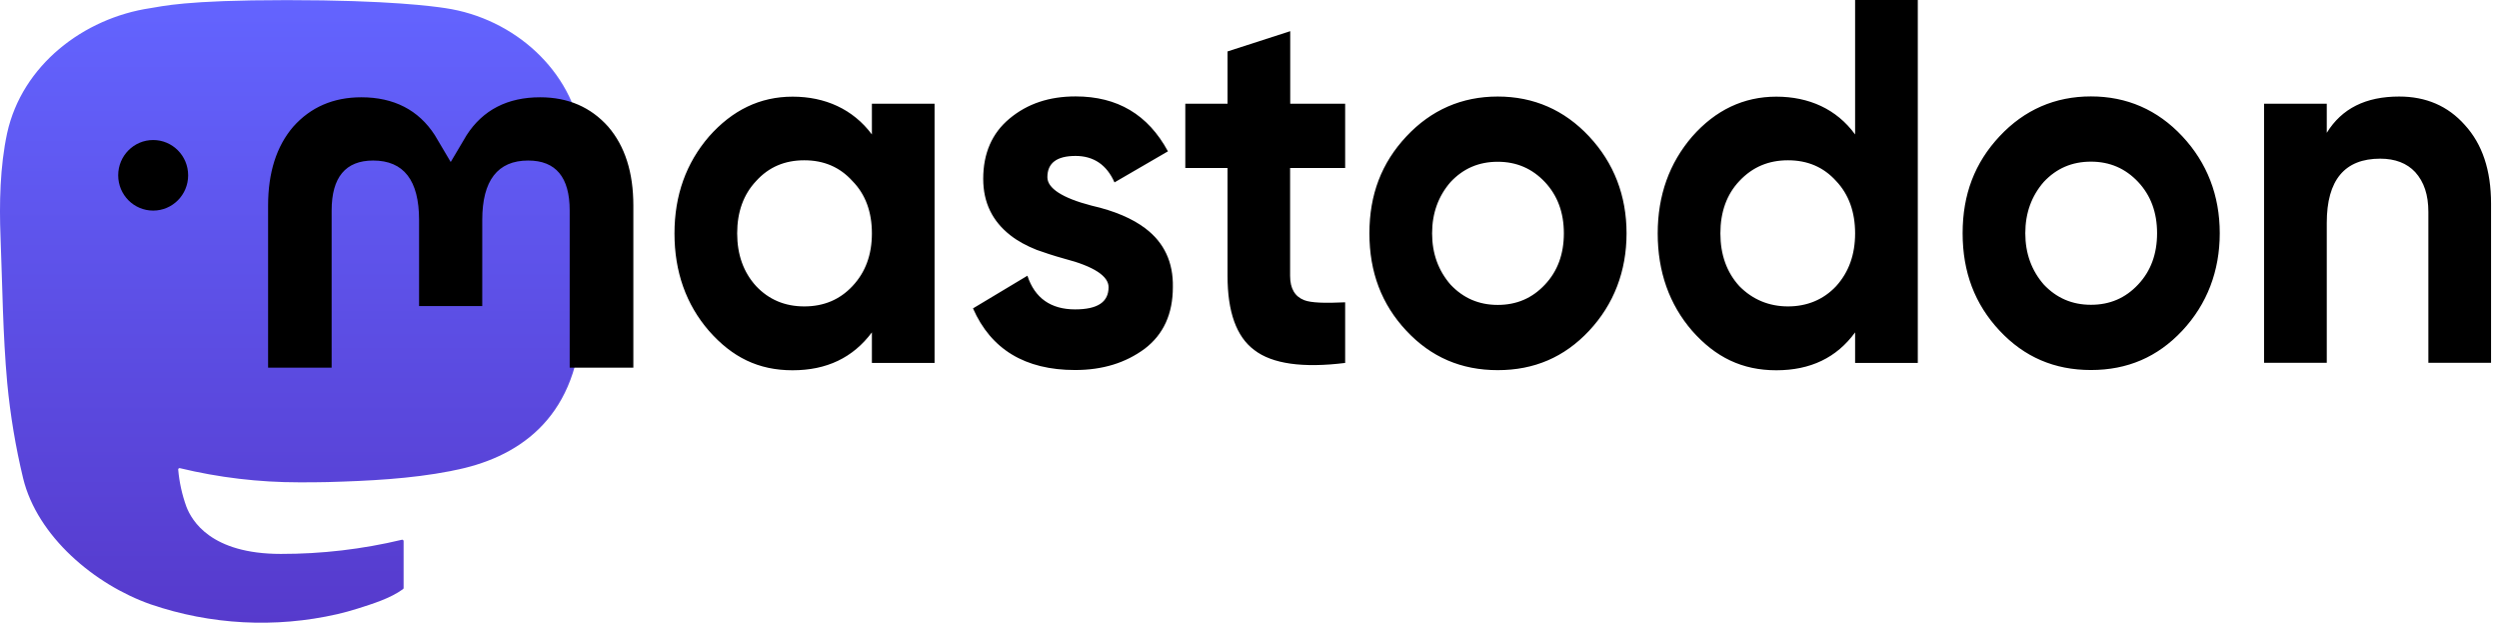
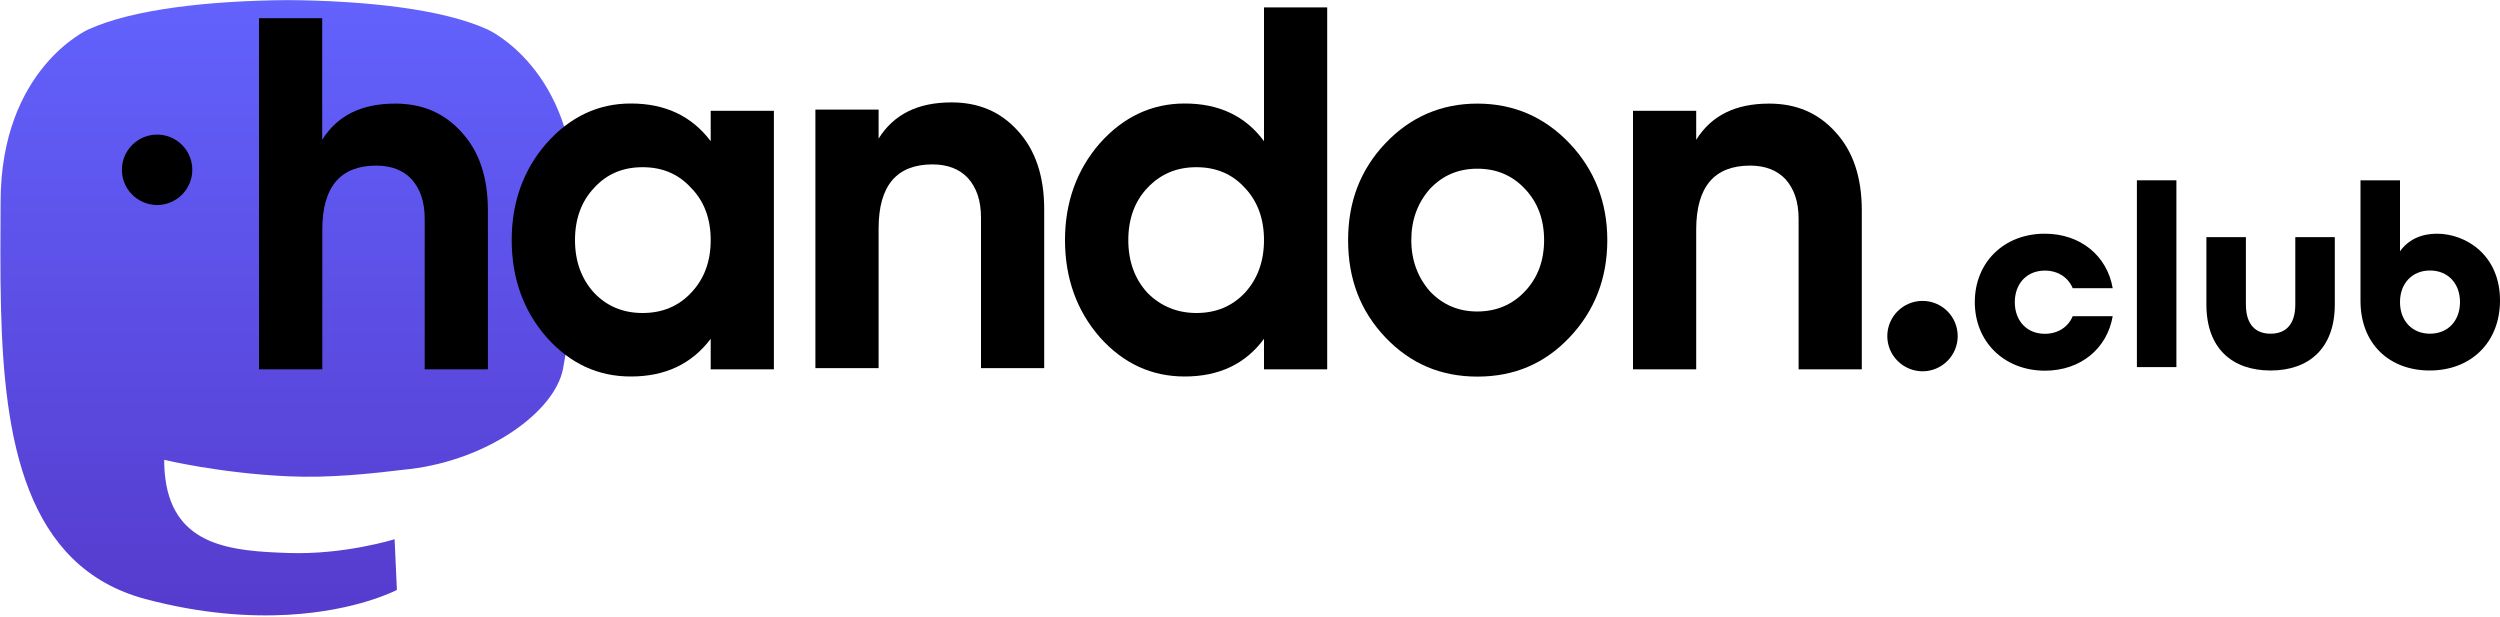
- <svg xmlns="http://www.w3.org/2000/svg" xmlns:xlink="http://www.w3.org/1999/xlink" width="261" height="66" viewBox="0 0 261 66" fill="none">
+ <svg xmlns="http://www.w3.org/2000/svg" xmlns:xlink="http://www.w3.org/1999/xlink" version="1.1" id="レイヤー_1" x="0px" y="0px" viewBox="0 0 2500 617" xml:space="preserve">
+   <linearGradient id="SVGID_1_" gradientUnits="userSpaceOnUse" x1="287.83" y1="615.372" x2="287.83" y2="0.109">
+     <stop offset="0" stop-color="#563BCD" />
+     <stop offset="1" stop-color="#6262FD" />
+   </linearGradient>
  <symbol id="logo-symbol-wordmark">
-     <path d="M60.754 14.403C59.814 7.419 53.727 1.916 46.512 0.849C45.294 0.669 40.682 0.013 29.997 0.013H29.918C19.23 0.013 16.937 0.669 15.72 0.849C8.705 1.886 2.299 6.832 0.745 13.898C-0.003 17.378 -0.083 21.237 0.056 24.776C0.254 29.851 0.293 34.918 0.753 39.973C1.072 43.331 1.628 46.661 2.417 49.941C3.894 55.997 9.875 61.037 15.734 63.093C22.008 65.237 28.754 65.593 35.218 64.121C35.929 63.956 36.632 63.764 37.325 63.545C38.897 63.046 40.738 62.487 42.091 61.507C42.11 61.493 42.125 61.475 42.136 61.455C42.147 61.434 42.153 61.412 42.153 61.389V56.49C42.153 56.469 42.148 56.447 42.138 56.428C42.129 56.409 42.115 56.392 42.098 56.379C42.081 56.365 42.061 56.356 42.04 56.351C42.019 56.346 41.997 56.347 41.976 56.351C37.834 57.341 33.59 57.836 29.332 57.829C22.005 57.829 20.034 54.351 19.469 52.904C19.016 51.653 18.727 50.348 18.612 49.022C18.611 49 18.615 48.977 18.624 48.957C18.633 48.937 18.647 48.919 18.664 48.904C18.682 48.89 18.702 48.88 18.724 48.876C18.745 48.871 18.768 48.871 18.79 48.877C22.862 49.859 27.037 50.355 31.227 50.354C32.234 50.354 33.239 50.354 34.246 50.328C38.46 50.209 42.901 49.994 47.047 49.184C47.15 49.164 47.253 49.146 47.342 49.119C53.881 47.864 60.104 43.923 60.736 33.943C60.76 33.55 60.819 29.828 60.819 29.42C60.822 28.035 61.265 19.591 60.754 14.403Z" fill="url(#paint0_linear_89_11)" />
-     <path d="M12.344 18.303C12.344 16.267 13.978 14.619 15.997 14.619C18.016 14.619 19.65 16.267 19.65 18.303C19.65 20.34 18.016 21.987 15.997 21.987C13.978 21.987 12.344 20.34 12.344 18.303Z" fill="currentColor" />
-     <path d="M66.148 21.468V38.384H59.499V21.974C59.499 18.511 58.058 16.76 55.164 16.76C51.975 16.76 50.367 18.848 50.367 22.96V31.95H43.769V22.96C43.769 18.835 42.174 16.76 38.971 16.76C36.09 16.76 34.637 18.511 34.637 21.974V38.384H28V21.468C28 18.018 28.875 15.268 30.624 13.231C32.437 11.195 34.804 10.157 37.736 10.157C41.132 10.157 43.717 11.48 45.415 14.114L47.074 16.915L48.733 14.114C50.431 11.48 53.004 10.157 56.412 10.157C59.344 10.157 61.711 11.195 63.525 13.231C65.274 15.268 66.148 18.005 66.148 21.468ZM89.03 29.874C90.406 28.409 91.062 26.579 91.062 24.361C91.062 22.143 90.406 20.301 89.03 18.9C87.705 17.434 86.033 16.734 84.001 16.734C81.969 16.734 80.296 17.434 78.972 18.9C77.647 20.301 76.991 22.143 76.991 24.361C76.991 26.579 77.647 28.422 78.972 29.874C80.296 31.275 81.969 31.989 84.001 31.989C86.033 31.989 87.705 31.288 89.03 29.874ZM91.062 10.832H97.609V37.891H91.062V34.7C89.081 37.346 86.342 38.656 82.779 38.656C79.216 38.656 76.477 37.307 74.046 34.544C71.653 31.781 70.444 28.37 70.444 24.374C70.444 20.379 71.666 17.019 74.046 14.256C76.489 11.493 79.383 10.092 82.779 10.092C86.174 10.092 89.081 11.389 91.062 14.036V10.845V10.832ZM119.654 23.868C121.583 25.334 122.548 27.384 122.496 29.978C122.496 32.741 121.532 34.907 119.551 36.412C117.57 37.878 115.178 38.63 112.284 38.63C107.049 38.63 103.499 36.464 101.621 32.196L107.306 28.785C108.065 31.107 109.737 32.3 112.284 32.3C114.625 32.3 115.782 31.548 115.782 29.978C115.782 28.837 114.265 27.812 111.165 27.008C109.995 26.683 109.03 26.359 108.271 26.087C107.204 25.659 106.29 25.166 105.532 24.569C103.654 23.103 102.689 21.157 102.689 18.667C102.689 16.02 103.602 13.906 105.429 12.388C107.306 10.819 109.596 10.066 112.335 10.066C116.709 10.066 119.898 11.96 121.982 15.8L116.4 19.043C115.59 17.201 114.213 16.28 112.335 16.28C110.355 16.28 109.39 17.032 109.39 18.498C109.39 19.64 110.908 20.664 114.008 21.468C116.4 22.013 118.278 22.818 119.641 23.855L119.654 23.868ZM140.477 17.538H134.741V28.798C134.741 30.147 135.255 30.964 136.22 31.34C136.927 31.613 138.355 31.665 140.49 31.561V37.891C136.079 38.436 132.876 37.995 130.998 36.542C129.12 35.141 128.207 32.534 128.207 28.811V17.538H123.795V10.832H128.207V5.37L134.754 3.256V10.832H140.49V17.538H140.477ZM161.352 29.719C162.677 28.318 163.333 26.528 163.333 24.361C163.333 22.195 162.677 20.418 161.352 19.004C160.027 17.603 158.407 16.889 156.426 16.889C154.445 16.889 152.825 17.59 151.5 19.004C150.227 20.47 149.571 22.247 149.571 24.361C149.571 26.476 150.227 28.253 151.5 29.719C152.825 31.12 154.445 31.833 156.426 31.833C158.407 31.833 160.027 31.133 161.352 29.719ZM146.883 34.531C144.297 31.768 143.024 28.422 143.024 24.361C143.024 20.301 144.297 17.006 146.883 14.243C149.468 11.48 152.67 10.079 156.426 10.079C160.182 10.079 163.384 11.48 165.97 14.243C168.555 17.006 169.88 20.418 169.88 24.361C169.88 28.305 168.555 31.768 165.97 34.531C163.384 37.294 160.233 38.643 156.426 38.643C152.619 38.643 149.468 37.294 146.883 34.531ZM191.771 29.874C193.095 28.409 193.751 26.579 193.751 24.361C193.751 22.143 193.095 20.301 191.771 18.9C190.446 17.434 188.774 16.734 186.742 16.734C184.709 16.734 183.037 17.434 181.661 18.9C180.336 20.301 179.68 22.143 179.68 24.361C179.68 26.579 180.336 28.422 181.661 29.874C183.037 31.275 184.761 31.989 186.742 31.989C188.722 31.989 190.446 31.288 191.771 29.874ZM193.751 0H200.298V37.891H193.751V34.7C191.822 37.346 189.082 38.656 185.52 38.656C181.957 38.656 179.179 37.307 176.735 34.544C174.343 31.781 173.134 28.37 173.134 24.374C173.134 20.379 174.356 17.019 176.735 14.256C179.166 11.493 182.111 10.092 185.52 10.092C188.928 10.092 191.822 11.389 193.751 14.036V0.013V0ZM223.308 29.706C224.633 28.305 225.289 26.515 225.289 24.348C225.289 22.182 224.633 20.405 223.308 18.991C221.983 17.59 220.363 16.877 218.382 16.877C216.401 16.877 214.78 17.577 213.456 18.991C212.182 20.457 211.526 22.234 211.526 24.348C211.526 26.463 212.182 28.24 213.456 29.706C214.78 31.107 216.401 31.82 218.382 31.82C220.363 31.82 221.983 31.12 223.308 29.706ZM208.838 34.518C206.253 31.755 204.98 28.409 204.98 24.348C204.98 20.288 206.253 16.993 208.838 14.23C211.424 11.467 214.626 10.066 218.382 10.066C222.137 10.066 225.34 11.467 227.925 14.23C230.511 16.993 231.835 20.405 231.835 24.348C231.835 28.292 230.511 31.755 227.925 34.518C225.34 37.281 222.189 38.63 218.382 38.63C214.575 38.63 211.424 37.281 208.838 34.518ZM260.17 21.261V37.878H253.623V22.13C253.623 20.34 253.173 18.991 252.247 17.966C251.385 17.045 250.164 16.565 248.594 16.565C244.89 16.565 243.012 18.783 243.012 23.272V37.878H236.466V10.832H243.012V13.867C244.581 11.325 247.077 10.079 250.575 10.079C253.366 10.079 255.656 11.052 257.431 13.05C259.257 15.047 260.17 17.759 260.17 21.274" fill="currentColor" />
-     <defs>
-       <linearGradient id="paint0_linear_89_11" x1="30.5" y1="0.013" x2="30.5" y2="65.013" gradientUnits="userSpaceOnUse">
-         <stop stop-color="#6364FF" />
-         <stop offset="1" stop-color="#563ACC" />
-       </linearGradient>
-     </defs>
+     <path class="st0" d="M563,368.9c-8.5,43.4-75.7,90.9-152.9,100.1c-40.3,4.8-79.9,9.2-122.2,7.3c-69.1-3.2-123.7-16.5-123.7-16.5     c0,6.7,0.4,13.1,1.2,19.1c9,68.1,67.7,72.2,123.2,74.1c56.1,1.9,106-13.8,106-13.8l2.3,50.7c0,0-39.2,21-109.1,24.9     c-38.6,2.1-86.4-0.9-142.1-15.7C24.9,567.1,4.2,438.5,1,308c-1-38.7-0.4-75.3-0.4-105.9C0.6,68.6,88.2,29.5,88.2,29.5     C132.4,9.3,208.1,0.8,286.9,0.1h1.9c78.8,0.7,154.6,9.2,198.8,29.4c0,0,87.6,39.1,87.6,172.6C575.2,202.1,576.3,300.6,563,368.9" fill="url(#SVGID_1_)" />
+     <path class="st1" d="M121.9,169.8c0-19.4,15.8-35.2,35.2-35.2c19.4,0,35.2,15.7,35.2,35.2c0,19.4-15.8,35.2-35.2,35.2     C137.6,204.9,121.9,189.2,121.9,169.8z" fill="currentColor" />
+     <path class="st1" d="M1887.3,336.1c0-19.4,15.8-35.2,35.2-35.2c19.4,0,35.2,15.7,35.2,35.2c0,19.4-15.8,35.2-35.2,35.2     C1903.1,371.2,1887.3,355.5,1887.3,336.1z" fill="currentColor" />
+     <path class="st1" d="M710.7,110.8h63.2v258.5h-63.2v-30.5c-19.1,25.3-45.6,37.7-79.9,37.7c-32.8,0-60.8-12.9-84.3-39.3     c-23-26.4-34.8-58.9-34.8-97.2c0-37.7,11.7-70.3,34.8-96.7c23.5-26.4,51.5-39.8,84.3-39.8c34.3,0,60.8,12.4,79.9,37.7L710.7,110.8z      M691.1,292.8c13.2-13.9,19.6-31.5,19.6-52.7c0-21.2-6.4-38.8-19.6-52.2c-12.7-14-28.9-20.7-48.5-20.7c-19.6,0-35.8,6.7-48.5,20.7     c-12.7,13.4-19.1,31-19.1,52.2c0,21.2,6.4,38.8,19.1,52.7c12.7,13.4,28.9,20.2,48.5,20.2C662.2,313,678.4,306.3,691.1,292.8z" fill="currentColor" />
+     <path class="st1" d="M1327.2,7.4v361.9H1264v-30.5c-18.6,25.3-45.1,37.7-79.4,37.7c-32.8,0-61.3-12.9-84.8-39.3     c-23-26.4-34.8-58.9-34.8-97.2c0-37.7,11.8-70.3,34.8-96.7c23.5-26.4,52-39.8,84.8-39.8c34.3,0,60.8,12.4,79.4,37.7V7.4H1327.2z      M1244.9,292.8c12.7-13.9,19.1-31.5,19.1-52.7c0-21.2-6.4-38.8-19.1-52.2c-12.7-14-28.9-20.7-48.5-20.7c-19.6,0-35.8,6.7-49,20.7     c-12.7,13.4-19.1,31-19.1,52.2c0,21.2,6.4,38.8,19.1,52.7c13.2,13.4,29.9,20.2,49,20.2C1216,313,1232.1,306.3,1244.9,292.8z" fill="currentColor" />
+     <path class="st1" d="M1385.3,337.3c-25-26.4-37.2-58.4-37.2-97.2c0-38.2,12.2-70.3,37.2-96.7c25-26.4,55.9-39.8,92.1-39.8     c36.3,0,67.1,13.4,92.2,39.8c25,26.4,37.7,58.9,37.7,96.7c0,38.3-12.7,70.8-37.7,97.2c-25,26.4-55.4,39.3-92.2,39.3     C1440.7,376.6,1410.3,363.6,1385.3,337.3z M1525,291.3c12.7-13.5,19.1-30.5,19.1-51.2c0-20.7-6.4-37.7-19.1-51.2     s-28.4-20.2-47.6-20.2c-19.1,0-34.8,6.7-47.5,20.2c-12.3,14-18.6,31-18.6,51.2c0,20.2,6.4,37.2,18.6,51.2     c12.7,13.4,28.4,20.2,47.5,20.2C1496.6,311.4,1512.3,304.7,1525,291.3z" fill="currentColor" />
+     <path class="st1" d="M1861.8,210.6v158.7h-63.2V218.9c0-17.1-4.4-30-13.2-39.8c-8.3-8.8-20.1-13.5-35.3-13.5     c-35.8,0-53.9,21.2-53.9,64.1v139.6h-63.2V110.8h63.2v29c15.2-24.3,39.2-36.2,73-36.2c27,0,49,9.3,66.2,28.4     C1853,151.1,1861.8,177,1861.8,210.6z" fill="currentColor" />
+     <path class="st1" d="M1044.2,209.4v158.7h-63.2V217.7c0-17.1-4.4-30-13.2-39.8c-8.3-8.8-20.1-13.5-35.3-13.5     c-35.8,0-53.9,21.2-53.9,64.1v139.6h-63.2V109.6h63.2v29c15.2-24.3,39.2-36.2,73-36.2c27,0,49,9.3,66.2,28.4     C1035.3,149.9,1044.2,175.8,1044.2,209.4z" fill="currentColor" />
+     <path class="st1" d="M487.9,210.6v158.7h-63.2V218.9c0-17.1-4.4-30-13.2-39.8c-8.3-8.8-20.1-13.5-35.3-13.5     c-35.8,0-53.9,21.2-53.9,64.1v139.6H259V18.2h63.2v121.6c15.2-24.3,39.2-36.2,73-36.2c27,0,49,9.3,66.2,28.4     C479.1,151.1,487.9,177,487.9,210.6z" fill="currentColor" />
+     <g>
+       <g>
+         <path class="st1" d="M1974.8,302.1c0-39.5,28.9-68.4,70-68.4c36,0,62.4,22.4,67.9,54.5h-40c-4.5-10.8-14.7-17.6-27.9-17.6             c-17.9,0-30,12.9-30,31.6c0,18.7,12.1,31.6,30,31.6c13.2,0,23.4-6.8,27.9-17.6h40c-5.5,32.1-31.8,54.5-67.9,54.5             C2003.8,370.5,1974.8,341.6,1974.8,302.1z" fill="currentColor" />
+         <path class="st1" d="M2136.9,180.3h39.5v186.8h-39.5V180.3z" fill="currentColor" />
+         <path class="st1" d="M2206.4,304.5v-67.4h39.5v67.4c0,20.5,10,29.2,24.7,29.2s24.7-8.7,24.7-29.2v-67.4h39.5v67.4             c0,43.7-25.8,66-64.2,66S2206.4,348.4,2206.4,304.5z" fill="currentColor" />
+         <path class="st1" d="M2360.5,300.8V180.3h39.5v71c8.2-11.6,21.3-17.6,36.8-17.6c29.5,0,63.2,21.6,63.2,66.8             c0,41.8-28.9,70-70.3,70C2390,370.5,2360.5,344.5,2360.5,300.8z M2460,302.1c0-18.7-12.1-31.6-30-31.6c-17.9,0-30,12.9-30,31.6             c0,18.7,12.1,31.6,30,31.6C2447.9,333.7,2460,320.8,2460,302.1z" fill="currentColor" />
+       </g>
+     </g>
  </symbol>
  <use xlink:href="#logo-symbol-wordmark" />
</svg>
